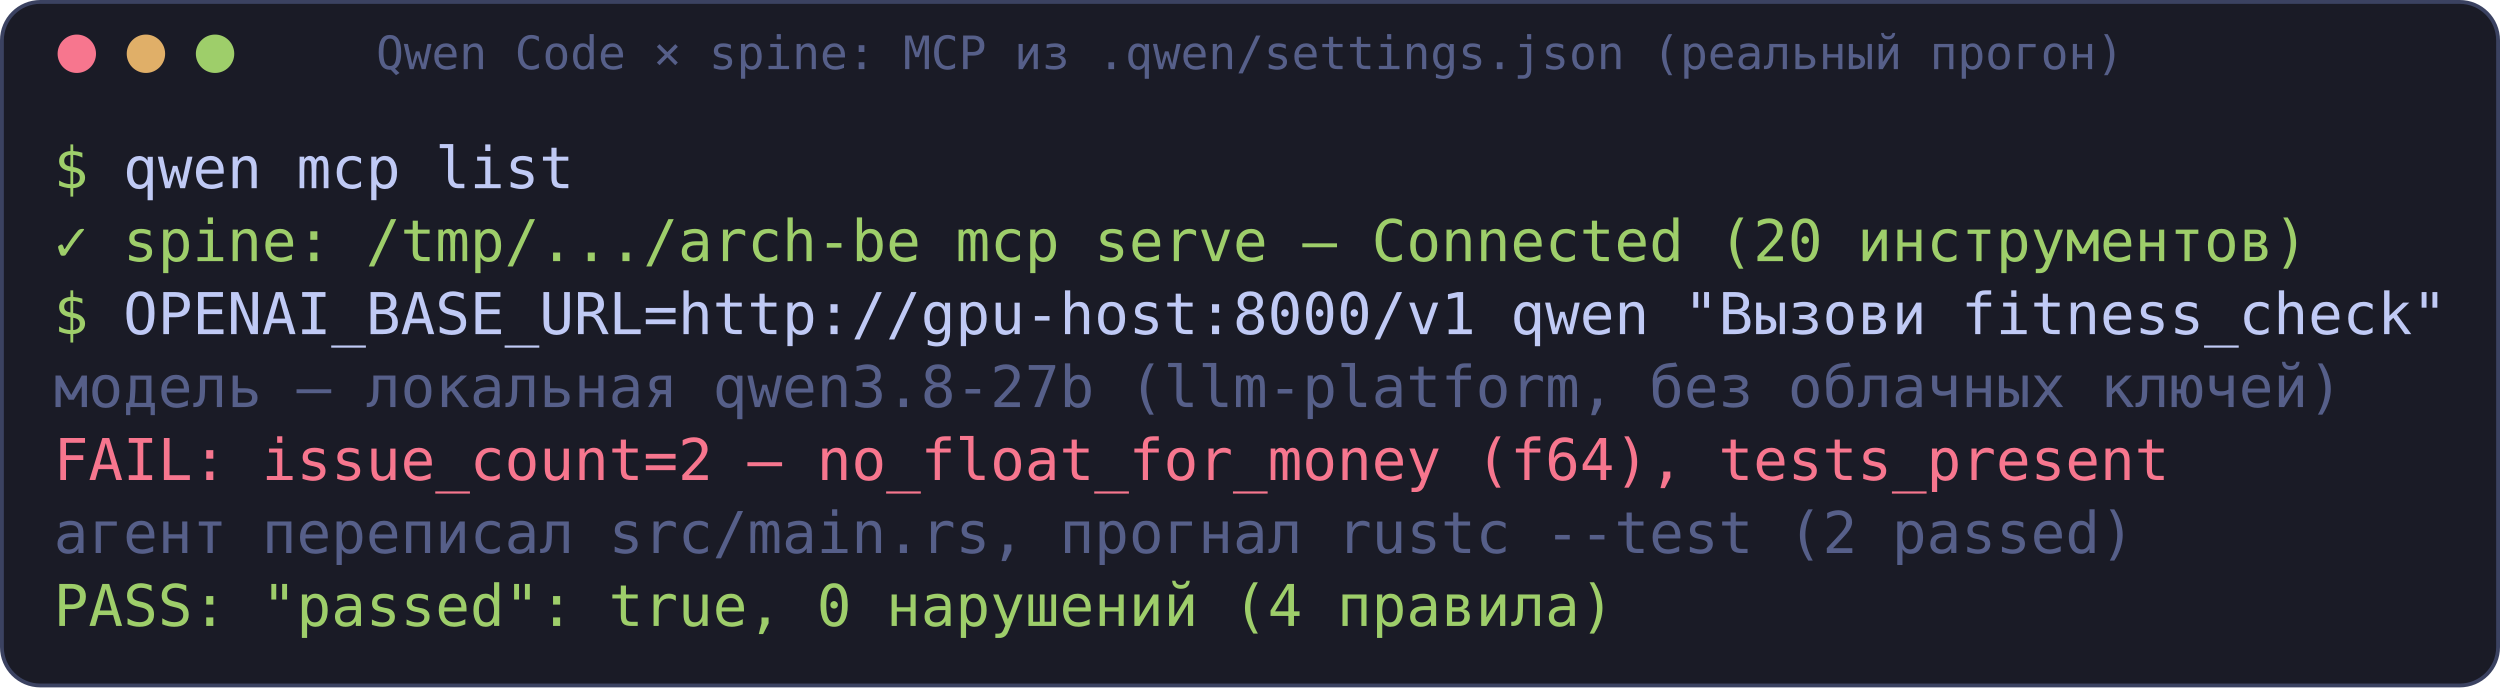
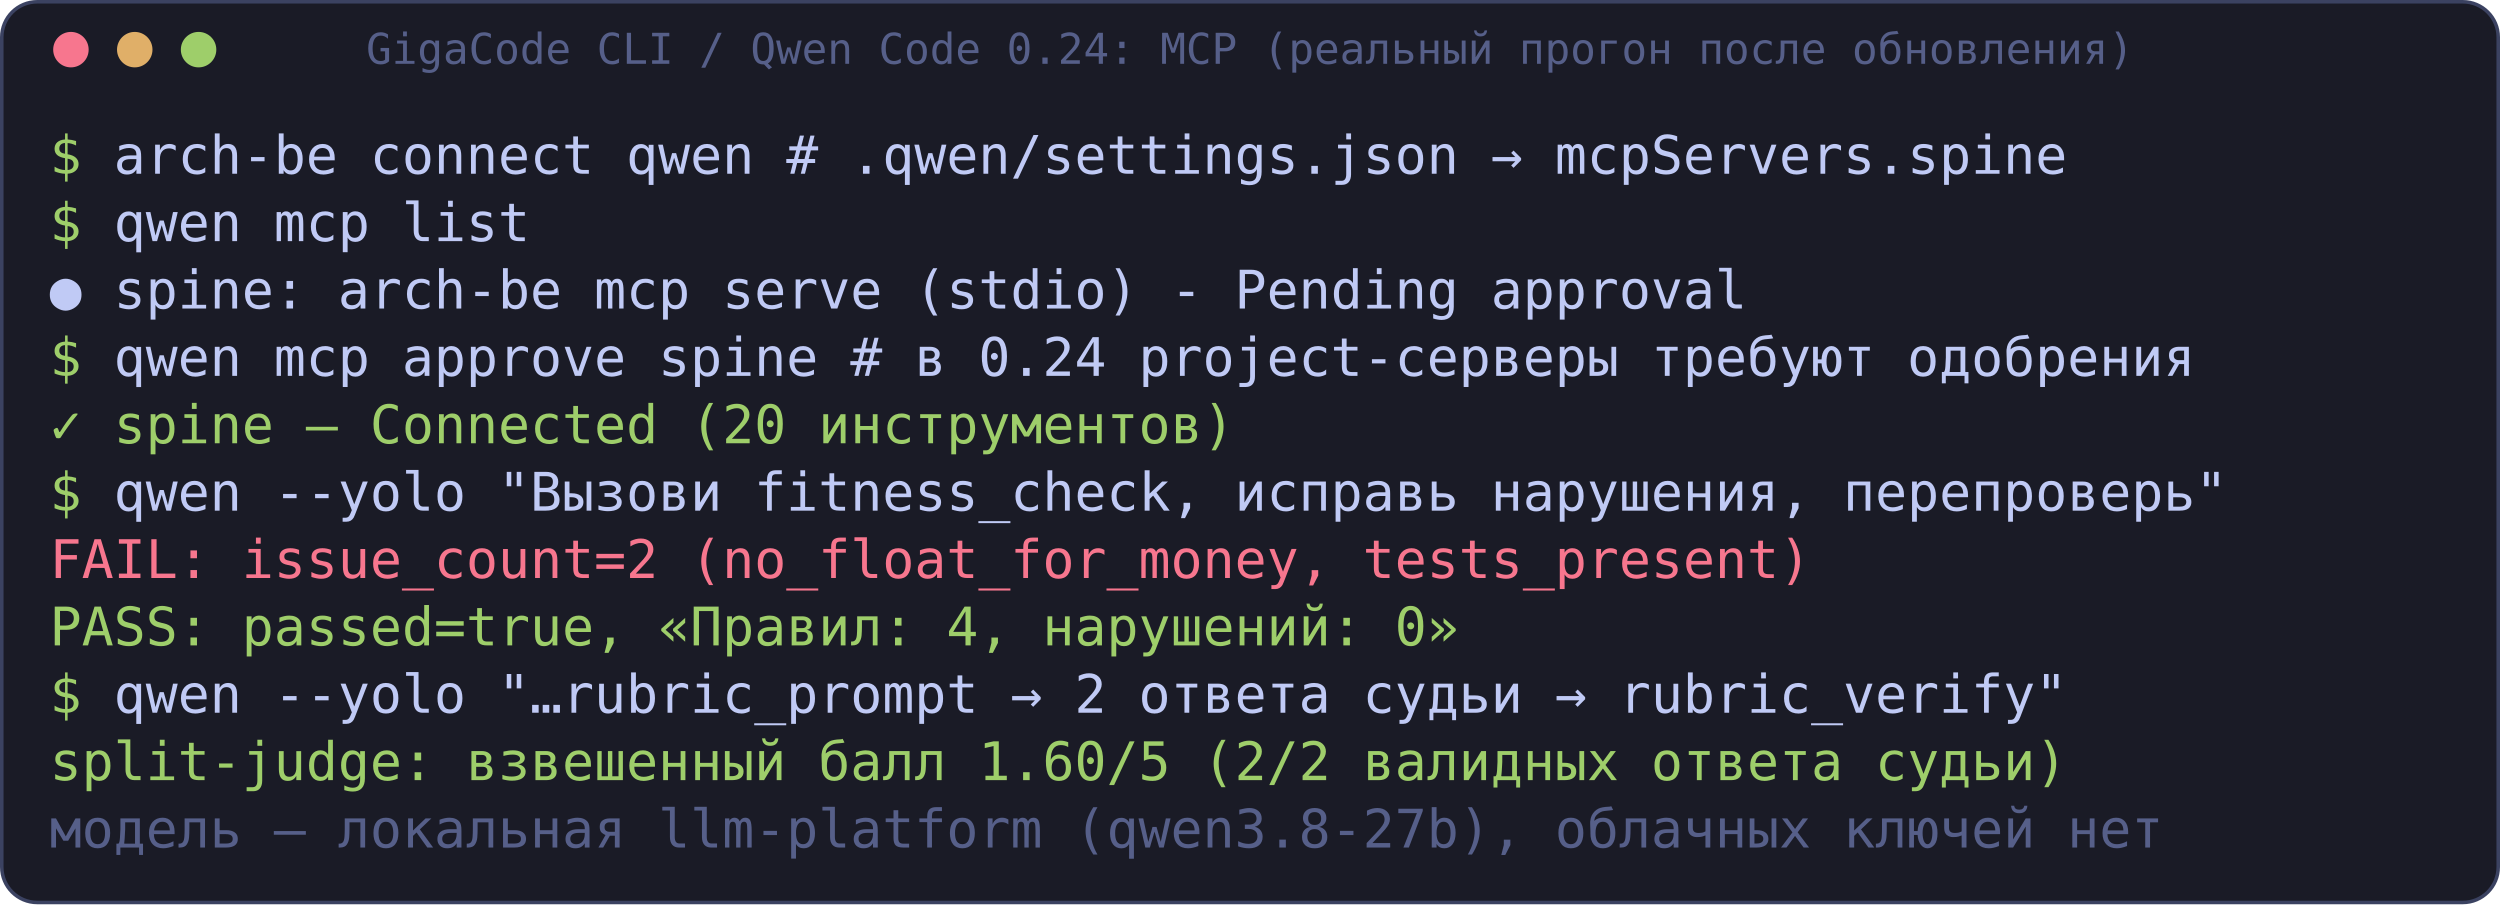
- <svg xmlns="http://www.w3.org/2000/svg" width="651" height="179" viewBox="0 0 651 179">
-   <rect x="0.5" y="0.5" width="650" height="178" rx="10" fill="#1a1b26" stroke="#3b4261" />
+ <svg xmlns="http://www.w3.org/2000/svg" width="705" height="255" viewBox="0 0 705 255">
+   <rect x="0.5" y="0.5" width="704" height="254" rx="10" fill="#1a1b26" stroke="#3b4261" />
  <circle cx="20" cy="14" r="5" fill="#f7768e" />
  <circle cx="38" cy="14" r="5" fill="#e0af68" />
  <circle cx="56" cy="14" r="5" fill="#9ece6a" />
-   <text x="325.5" y="18" text-anchor="middle" font-family="DejaVu Sans Mono, Noto Color Emoji, monospace" font-size="12" fill="#565f89">Qwen Code × spine: MCP из .qwen/settings.json (реальный прогон)</text>
+   <text x="352.5" y="18" text-anchor="middle" font-family="DejaVu Sans Mono, Noto Color Emoji, monospace" font-size="12" fill="#565f89">GigaCode CLI / Qwen Code 0.24: MCP (реальный прогон после обновления)</text>
  <text x="14.0" y="49.0" font-family="DejaVu Sans Mono, Noto Color Emoji, monospace" font-size="15.0" fill="#9ece6a">$</text>
-   <text x="32.06" y="49.0" font-family="DejaVu Sans Mono, Noto Color Emoji, monospace" font-size="15.0" fill="#c0caf5">qwen mcp list</text>
-   <text x="14.0" y="68.0" font-family="DejaVu Sans Mono, Noto Color Emoji, monospace" font-size="15.0" fill="#9ece6a">✓ spine: /tmp/.../arch-be mcp serve — Connected (20 инструментов)</text>
-   <text x="14.0" y="87.0" font-family="DejaVu Sans Mono, Noto Color Emoji, monospace" font-size="15.0" fill="#9ece6a">$</text>
-   <text x="32.06" y="87.0" font-family="DejaVu Sans Mono, Noto Color Emoji, monospace" font-size="15.0" fill="#c0caf5">OPENAI_BASE_URL=http://gpu-host:8000/v1 qwen "Вызови fitness_check"</text>
-   <text x="14.0" y="106.0" font-family="DejaVu Sans Mono, Noto Color Emoji, monospace" font-size="15.0" fill="#565f89">модель — локальная qwen3.8-27b (llm-platform, без облачных ключей)</text>
-   <text x="14.0" y="125.0" font-family="DejaVu Sans Mono, Noto Color Emoji, monospace" font-size="15.0" fill="#f7768e">FAIL: issue_count=2 — no_float_for_money (f64), tests_present</text>
-   <text x="14.0" y="144.0" font-family="DejaVu Sans Mono, Noto Color Emoji, monospace" font-size="15.0" fill="#565f89">агент переписал src/main.rs, прогнал rustc --test (2 passed)</text>
-   <text x="14.0" y="163.0" font-family="DejaVu Sans Mono, Noto Color Emoji, monospace" font-size="15.0" fill="#9ece6a">PASS: "passed": true, 0 нарушений (4 правила)</text>
+   <text x="32.06" y="49.0" font-family="DejaVu Sans Mono, Noto Color Emoji, monospace" font-size="15.0" fill="#c0caf5">arch-be connect qwen   # .qwen/settings.json → mcpServers.spine</text>
+   <text x="14.0" y="68.0" font-family="DejaVu Sans Mono, Noto Color Emoji, monospace" font-size="15.0" fill="#9ece6a">$</text>
+   <text x="32.06" y="68.0" font-family="DejaVu Sans Mono, Noto Color Emoji, monospace" font-size="15.0" fill="#c0caf5">qwen mcp list</text>
+   <text x="14.0" y="87.0" font-family="DejaVu Sans Mono, Noto Color Emoji, monospace" font-size="15.0" fill="#c0caf5">● spine: arch-be mcp serve (stdio) - Pending approval</text>
+   <text x="14.0" y="106.0" font-family="DejaVu Sans Mono, Noto Color Emoji, monospace" font-size="15.0" fill="#9ece6a">$</text>
+   <text x="32.06" y="106.0" font-family="DejaVu Sans Mono, Noto Color Emoji, monospace" font-size="15.0" fill="#c0caf5">qwen mcp approve spine    # в 0.24 project-серверы требуют одобрения</text>
+   <text x="14.0" y="125.0" font-family="DejaVu Sans Mono, Noto Color Emoji, monospace" font-size="15.0" fill="#9ece6a">✓ spine — Connected (20 инструментов)</text>
+   <text x="14.0" y="144.0" font-family="DejaVu Sans Mono, Noto Color Emoji, monospace" font-size="15.0" fill="#9ece6a">$</text>
+   <text x="32.06" y="144.0" font-family="DejaVu Sans Mono, Noto Color Emoji, monospace" font-size="15.0" fill="#c0caf5">qwen --yolo "Вызови fitness_check, исправь нарушения, перепроверь"</text>
+   <text x="14.0" y="163.0" font-family="DejaVu Sans Mono, Noto Color Emoji, monospace" font-size="15.0" fill="#f7768e">FAIL: issue_count=2 (no_float_for_money, tests_present)</text>
+   <text x="14.0" y="182.0" font-family="DejaVu Sans Mono, Noto Color Emoji, monospace" font-size="15.0" fill="#9ece6a">PASS: passed=true, «Правил: 4, нарушений: 0»</text>
+   <text x="14.0" y="201.0" font-family="DejaVu Sans Mono, Noto Color Emoji, monospace" font-size="15.0" fill="#9ece6a">$</text>
+   <text x="32.06" y="201.0" font-family="DejaVu Sans Mono, Noto Color Emoji, monospace" font-size="15.0" fill="#c0caf5">qwen --yolo "…rubric_prompt → 2 ответа судьи → rubric_verify"</text>
+   <text x="14.0" y="220.0" font-family="DejaVu Sans Mono, Noto Color Emoji, monospace" font-size="15.0" fill="#9ece6a">split-judge: взвешенный балл 1.60/5 (2/2 валидных ответа судьи)</text>
+   <text x="14.0" y="239.0" font-family="DejaVu Sans Mono, Noto Color Emoji, monospace" font-size="15.0" fill="#565f89">модель — локальная llm-platform (qwen3.8-27b), облачных ключей нет</text>
</svg>
